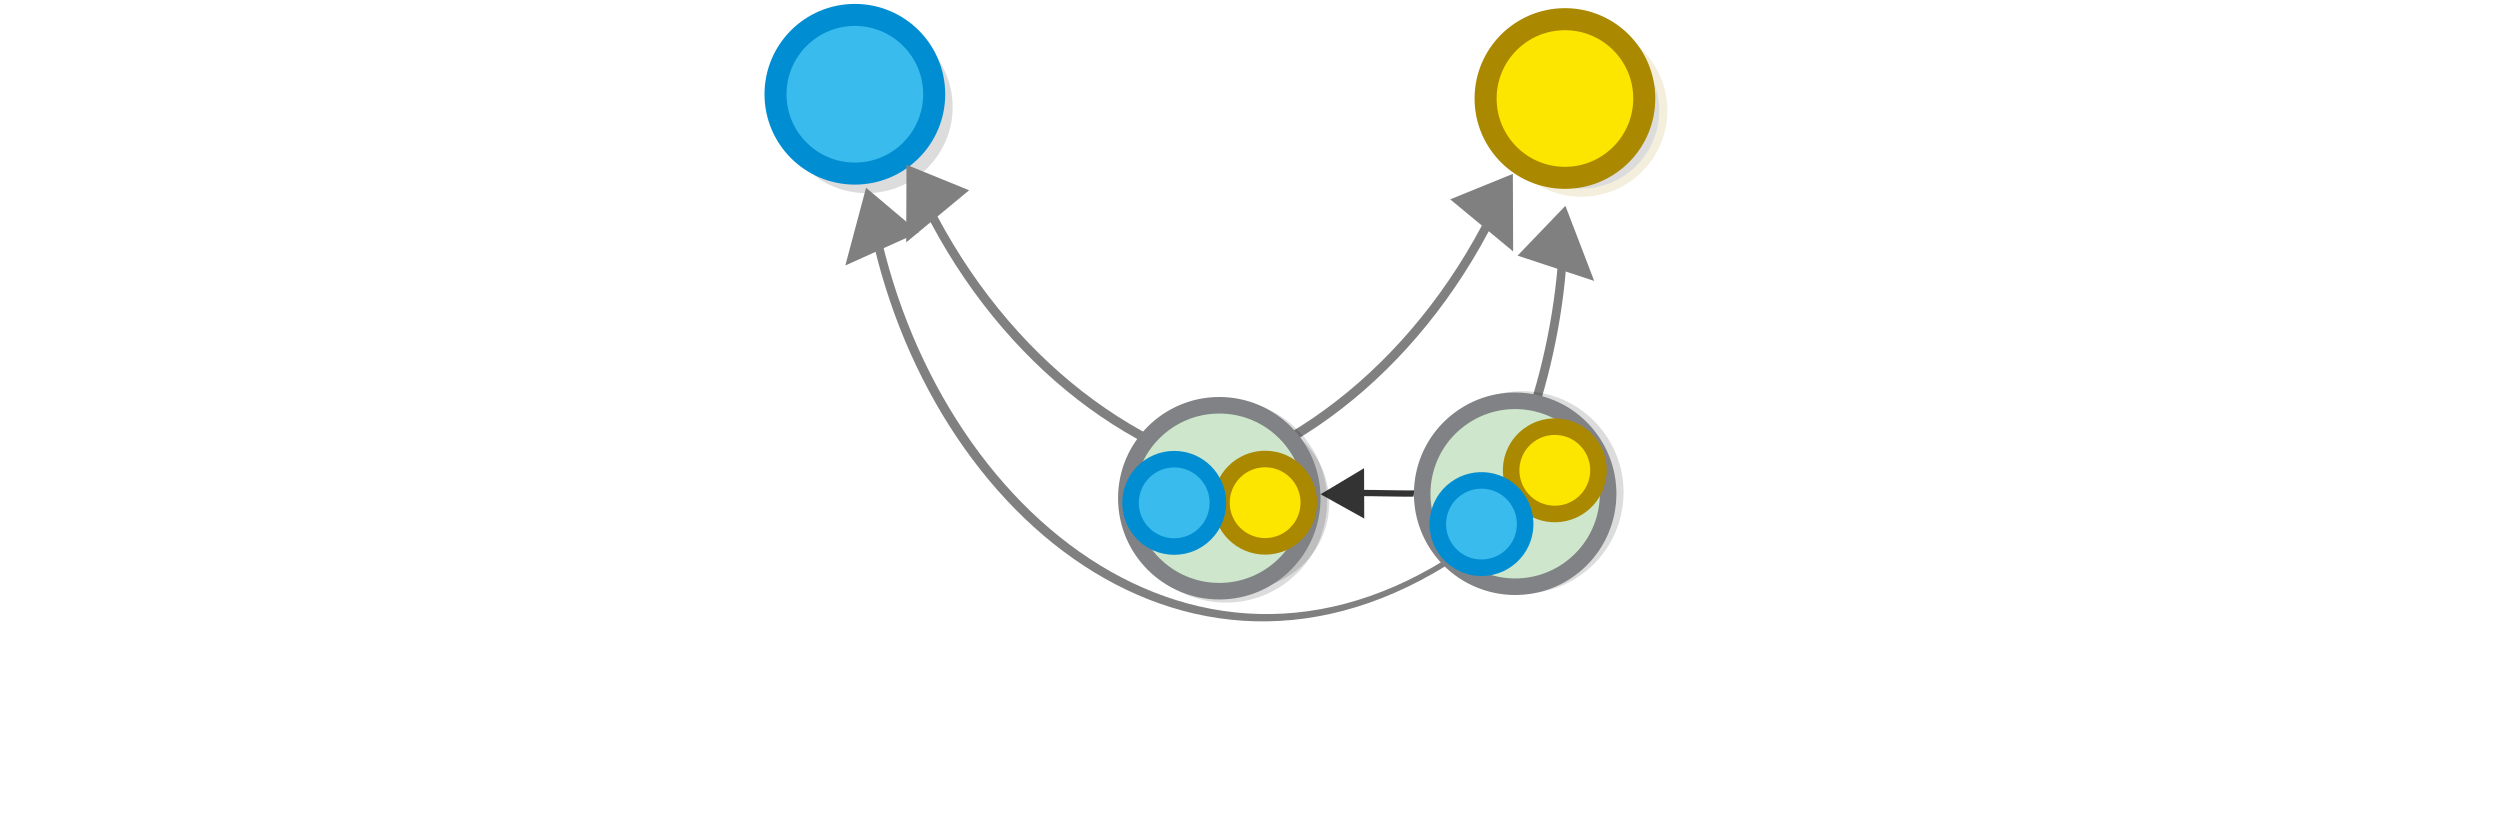
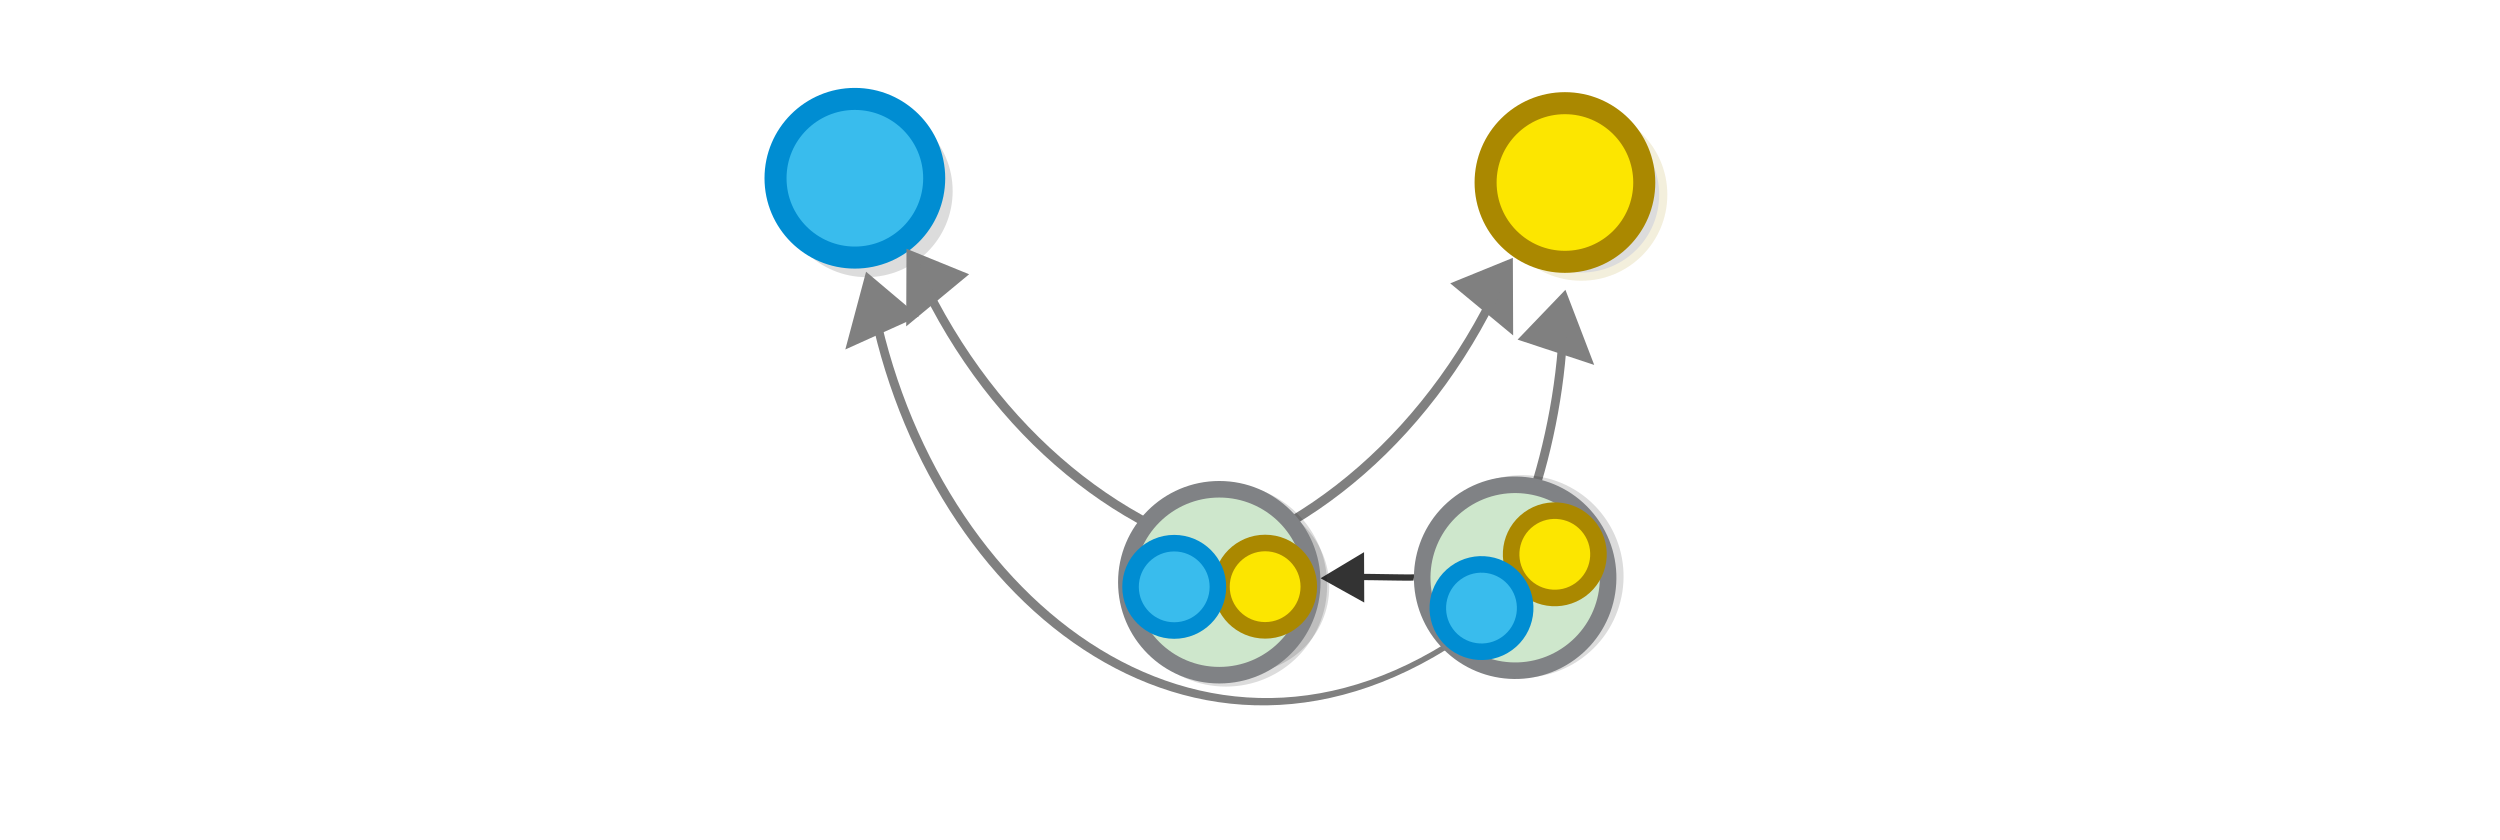
<svg xmlns="http://www.w3.org/2000/svg" viewBox="0 0 595.3 200" version="1.1" id="svg6444" width="595.3" height="200">
  <defs id="defs6448" />
-   <g id="g5935" transform="matrix(0.4800918,0,0,0.4800918,284.8658,-13.84958)" style="stroke:#aa8800">
+   <g id="g5935" transform="matrix(0.4800918,0,0,0.4800918,284.8658,6.150415)" style="stroke:#aa8800">
    <circle r="40.659" cy="-83.752" cx="190.941" stroke-miterlimit="10" opacity="0.14" stroke="#000000" stroke-width="4.052" id="circle6124-3" transform="scale(1,-1)" style="stroke:#aa8800" />
    <circle fill="#fce600" stroke="#ffdd00" stroke-width="10.93" stroke-miterlimit="10" cx="182.831" cy="77.709" id="circle85875" r="39.348" style="stroke:#aa8800" />
  </g>
-   <g id="g5939" transform="matrix(0.4800918,0,0,0.4800918,-1.090598,-15.5529)">
+   <g id="g5939" transform="matrix(0.4800918,0,0,0.4800918,-1.090598,4.447099)">
    <circle r="40.659" cy="-85.519" cx="432.093" stroke-miterlimit="10" opacity="0.14" stroke="#000000" stroke-width="4.052" id="circle6124" transform="scale(1,-1)" />
    <circle fill="#39bced" stroke="#008dd2" stroke-width="10.93" stroke-miterlimit="10" cx="426.273" cy="79.148" id="circle85877" r="39.348" />
  </g>
-   <g style="display:inline;fill:#dddddd;stroke:#808080;stroke-width:6.389;stroke-miterlimit:10;stroke-dasharray:none;stroke-opacity:1" id="g1482-7-0-7-1-1-7-3-5-2-8-4-0-1-6-7-8" transform="matrix(-0.1077039,-0.0862517,0.147875,-0.193856,77.42562,99.9482)">
+   <g style="display:inline;fill:#dddddd;stroke:#808080;stroke-width:6.389;stroke-miterlimit:10;stroke-dasharray:none;stroke-opacity:1" id="g1482-7-0-7-1-1-7-3-5-2-8-4-0-1-6-7-8" transform="matrix(-0.1077039,-0.0862517,0.147875,-0.193856,77.42562,119.9482)">
    <g id="g25985-4-4-7-73-5-9" style="stroke:#808080;stroke-opacity:1" transform="translate(-10.18508,24.66739)">
      <path style="fill:#838383;fill-opacity:1;stroke:#808080;stroke-width:30.028;stroke-linecap:butt;stroke-linejoin:miter;stroke-dasharray:none;stroke-opacity:1" d="m -609.369,524.31 14.418,-35.426 36.643,26.903 z" id="path3233-5-4-8-4-4-1-3-8-2-6-3-7" />
      <path style="fill:none;stroke:#808080;stroke-width:9.112;stroke-opacity:1;paint-order:markers fill stroke" id="path1480-1-3-3-3-9-1-6-0-7-2-0-7-7-5-5-3" d="m -1322.925,497.487 c 218.705,-61.996 512.646,-58.68 783.353,23.32" />
    </g>
  </g>
-   <g style="display:inline;fill:#dddddd;stroke:#808080;stroke-width:6.389;stroke-miterlimit:10;stroke-dasharray:none;stroke-opacity:1" id="g1482-7-0-7-1-1-7-3-5-2-8-4-0-1-6-7-8-1" transform="matrix(-0.07958009,-0.1191252,0.1916807,-0.1496486,58.66761,63.67386)">
+   <g style="display:inline;fill:#dddddd;stroke:#808080;stroke-width:6.389;stroke-miterlimit:10;stroke-dasharray:none;stroke-opacity:1" id="g1482-7-0-7-1-1-7-3-5-2-8-4-0-1-6-7-8-1" transform="matrix(-0.07958009,-0.1191252,0.1916807,-0.1496486,58.66761,83.67386)">
    <g id="g25985-4-4-7-73-5-9-2" style="stroke:#808080;stroke-opacity:1" transform="translate(-10.18508,24.66739)">
      <path style="fill:#838383;fill-opacity:1;stroke:#808080;stroke-width:30.028;stroke-linecap:butt;stroke-linejoin:miter;stroke-dasharray:none;stroke-opacity:1" d="m -609.369,524.31 14.418,-35.426 36.643,26.903 z" id="path3233-5-4-8-4-4-1-3-8-2-6-3-7-9" />
      <path style="fill:none;stroke:#808080;stroke-width:9.112;stroke-opacity:1;paint-order:markers fill stroke" id="path1480-1-3-3-3-9-1-6-0-7-2-0-7-7-5-5-3-3" d="m -1611.758,824.432 c 22.82,-331.306 614.341,-431.077 1072.186,-303.625" />
    </g>
  </g>
-   <g style="display:inline;fill:#dddddd;stroke:#808080;stroke-width:6.389;stroke-miterlimit:10;stroke-dasharray:none;stroke-opacity:1" id="g1482-7-0-7-1-1-7-3-5-2-8-4-0-1-6-7-8-4" transform="matrix(0.1077039,-0.0862517,-0.147875,-0.193856,498.669,102.1097)">
+   <g style="display:inline;fill:#dddddd;stroke:#808080;stroke-width:6.389;stroke-miterlimit:10;stroke-dasharray:none;stroke-opacity:1" id="g1482-7-0-7-1-1-7-3-5-2-8-4-0-1-6-7-8-4" transform="matrix(0.1077039,-0.0862517,-0.147875,-0.193856,498.669,122.1097)">
    <g id="g25985-4-4-7-73-5-9-7" style="stroke:#808080;stroke-opacity:1" transform="translate(-10.18508,24.66739)">
      <path style="fill:#838383;fill-opacity:1;stroke:#808080;stroke-width:30.028;stroke-linecap:butt;stroke-linejoin:miter;stroke-dasharray:none;stroke-opacity:1" d="m -609.369,524.31 14.418,-35.426 36.643,26.903 z" id="path3233-5-4-8-4-4-1-3-8-2-6-3-7-4" />
      <path style="fill:none;stroke:#808080;stroke-width:9.112;stroke-opacity:1;paint-order:markers fill stroke" id="path1480-1-3-3-3-9-1-6-0-7-2-0-7-7-5-5-3-4" d="m -1322.925,497.487 c 218.705,-61.996 512.646,-58.68 783.353,23.32" />
    </g>
  </g>
-   <g style="display:inline;fill:#dddddd;stroke:#808080;stroke-width:6.389;stroke-miterlimit:10;stroke-dasharray:none;stroke-opacity:1" id="g1482-7-0-7-1-1-7-3-5-2-8-4-0-1-6-7-8-1-3" transform="matrix(0.06664981,-0.1268132,-0.2063162,-0.1287238,521.4925,52.39622)">
+   <g style="display:inline;fill:#dddddd;stroke:#808080;stroke-width:6.389;stroke-miterlimit:10;stroke-dasharray:none;stroke-opacity:1" id="g1482-7-0-7-1-1-7-3-5-2-8-4-0-1-6-7-8-1-3" transform="matrix(0.06664981,-0.1268132,-0.2063162,-0.1287238,521.4925,72.39622)">
    <g id="g25985-4-4-7-73-5-9-2-0" style="stroke:#808080;stroke-opacity:1" transform="translate(-10.18508,24.66739)">
      <path style="fill:#838383;fill-opacity:1;stroke:#808080;stroke-width:30.028;stroke-linecap:butt;stroke-linejoin:miter;stroke-dasharray:none;stroke-opacity:1" d="m -609.369,524.31 14.418,-35.426 36.643,26.903 z" id="path3233-5-4-8-4-4-1-3-8-2-6-3-7-9-7" />
      <path style="fill:none;stroke:#808080;stroke-width:9.112;stroke-opacity:1;paint-order:markers fill stroke" id="path1480-1-3-3-3-9-1-6-0-7-2-0-7-7-5-5-3-3-8" d="m -1039.005,467.392 c 54.088,-32.572 325.234,-5.406 499.433,53.416" />
    </g>
  </g>
-   <circle cy="-119.747" cx="296.024" stroke-miterlimit="10" opacity="0.14" stroke="#000000" stroke-width="1.946" id="circle6124-9" transform="scale(1,-1)" r="19.52" />
-   <g style="display:inline;fill:#dddddd;stroke:#808080;stroke-width:6.389;stroke-miterlimit:10;stroke-dasharray:none;stroke-opacity:1" id="g1482-7-0-7-1-1-7-3-5-2-8-4-0-1-6-7-8-4-6-9-9" transform="matrix(-0.0862517,-0.1077039,-0.193856,0.147875,334.4422,-213.4991)">
+   <circle cy="-139.747" cx="296.024" stroke-miterlimit="10" opacity="0.14" stroke="#000000" stroke-width="1.946" id="circle6124-9" transform="scale(1,-1)" r="19.52" />
+   <g style="display:inline;fill:#dddddd;stroke:#808080;stroke-width:6.389;stroke-miterlimit:10;stroke-dasharray:none;stroke-opacity:1" id="g1482-7-0-7-1-1-7-3-5-2-8-4-0-1-6-7-8-4-6-9-9" transform="matrix(-0.0862517,-0.1077039,-0.193856,0.147875,334.4422,-193.4991)">
    <g id="g25985-4-4-7-73-5-9-7-8-3-2-1" style="display:inline;fill:#4d4d4d;stroke:#333333;stroke-width:6.389;stroke-miterlimit:10;stroke-dasharray:none;stroke-opacity:1" transform="matrix(0.5255415,0.2434783,-0.7602149,0.5458412,-1153.399,752.547)">
      <path style="fill:#4d4d4d;fill-opacity:1;stroke:#333333;stroke-width:30.028;stroke-linecap:butt;stroke-linejoin:miter;stroke-dasharray:none;stroke-opacity:1" d="m -609.369,524.31 13.004,-29.446 38.057,20.923 z" id="path3233-5-4-8-4-4-1-3-8-2-6-3-7-4-8-1-0-2" />
      <path style="fill:#4d4d4d;stroke:#333333;stroke-width:9.112;stroke-opacity:1;paint-order:markers fill stroke" id="path1480-1-3-3-3-9-1-6-0-7-2-0-7-7-5-5-3-4-4-4-6-7" d="m -740.475,493.539 c 33.671,5.048 182.777,20.069 200.903,27.269" />
    </g>
  </g>
-   <g id="g5945-7" transform="matrix(0.474595,0,0,0.474595,147.5327,39.26942)" style="stroke-width:8.306;stroke-dasharray:none">
+   <g id="g5945-7" transform="matrix(0.474595,0,0,0.474595,147.5327,59.26942)" style="stroke-width:8.306;stroke-dasharray:none">
    <circle r="46.642" cy="-168.809" cx="304.205" stroke-miterlimit="10" id="circle6116-9" transform="scale(1,-1)" style="opacity:0.14;stroke:#000000;stroke-width:8.306;stroke-miterlimit:10;stroke-dasharray:none" />
    <circle r="46.642" cy="-167.238" cx="300.903" stroke-miterlimit="10" id="circle6118-2" transform="scale(1,-1)" style="fill:#cee7cc;stroke:#808285;stroke-width:8.306;stroke-miterlimit:10;stroke-dasharray:none" />
    <circle stroke-miterlimit="10" cx="323.902" cy="169.469" id="circle85875-6-0" r="21.916" style="fill:#fce600;stroke:#aa8800;stroke-width:8.306;stroke-miterlimit:10;stroke-dasharray:none" />
    <circle stroke-miterlimit="10" cx="278.285" cy="169.558" r="21.916" id="circle85877-2-2" style="fill:#39bced;stroke:#008dd2;stroke-width:8.306;stroke-miterlimit:10;stroke-dasharray:none" />
  </g>
-   <g id="g5945-6" transform="matrix(0.3832529,-0.2799243,0.2799243,0.3832529,198.6547,137.7107)" style="stroke-width:8.306;stroke-dasharray:none">
+   <g id="g5945-6" transform="matrix(0.3832529,-0.2799243,0.2799243,0.3832529,198.6547,157.7107)" style="stroke-width:8.306;stroke-dasharray:none">
    <circle r="46.642" cy="-168.809" cx="304.205" stroke-miterlimit="10" id="circle6116-2" transform="scale(1,-1)" style="opacity:0.14;stroke:#000000;stroke-width:8.306;stroke-miterlimit:10;stroke-dasharray:none" />
    <circle r="46.642" cy="-167.238" cx="300.903" stroke-miterlimit="10" id="circle6118-6" transform="scale(1,-1)" style="fill:#cee7cc;stroke:#808285;stroke-width:8.306;stroke-miterlimit:10;stroke-dasharray:none" />
    <circle stroke-miterlimit="10" cx="323.902" cy="169.469" id="circle85875-6-1" r="21.916" style="fill:#fce600;stroke:#aa8800;stroke-width:8.306;stroke-miterlimit:10;stroke-dasharray:none" />
    <circle stroke-miterlimit="10" cx="278.285" cy="169.558" r="21.916" id="circle85877-2-8" style="fill:#39bced;stroke:#008dd2;stroke-width:8.306;stroke-miterlimit:10;stroke-dasharray:none" />
  </g>
</svg>
